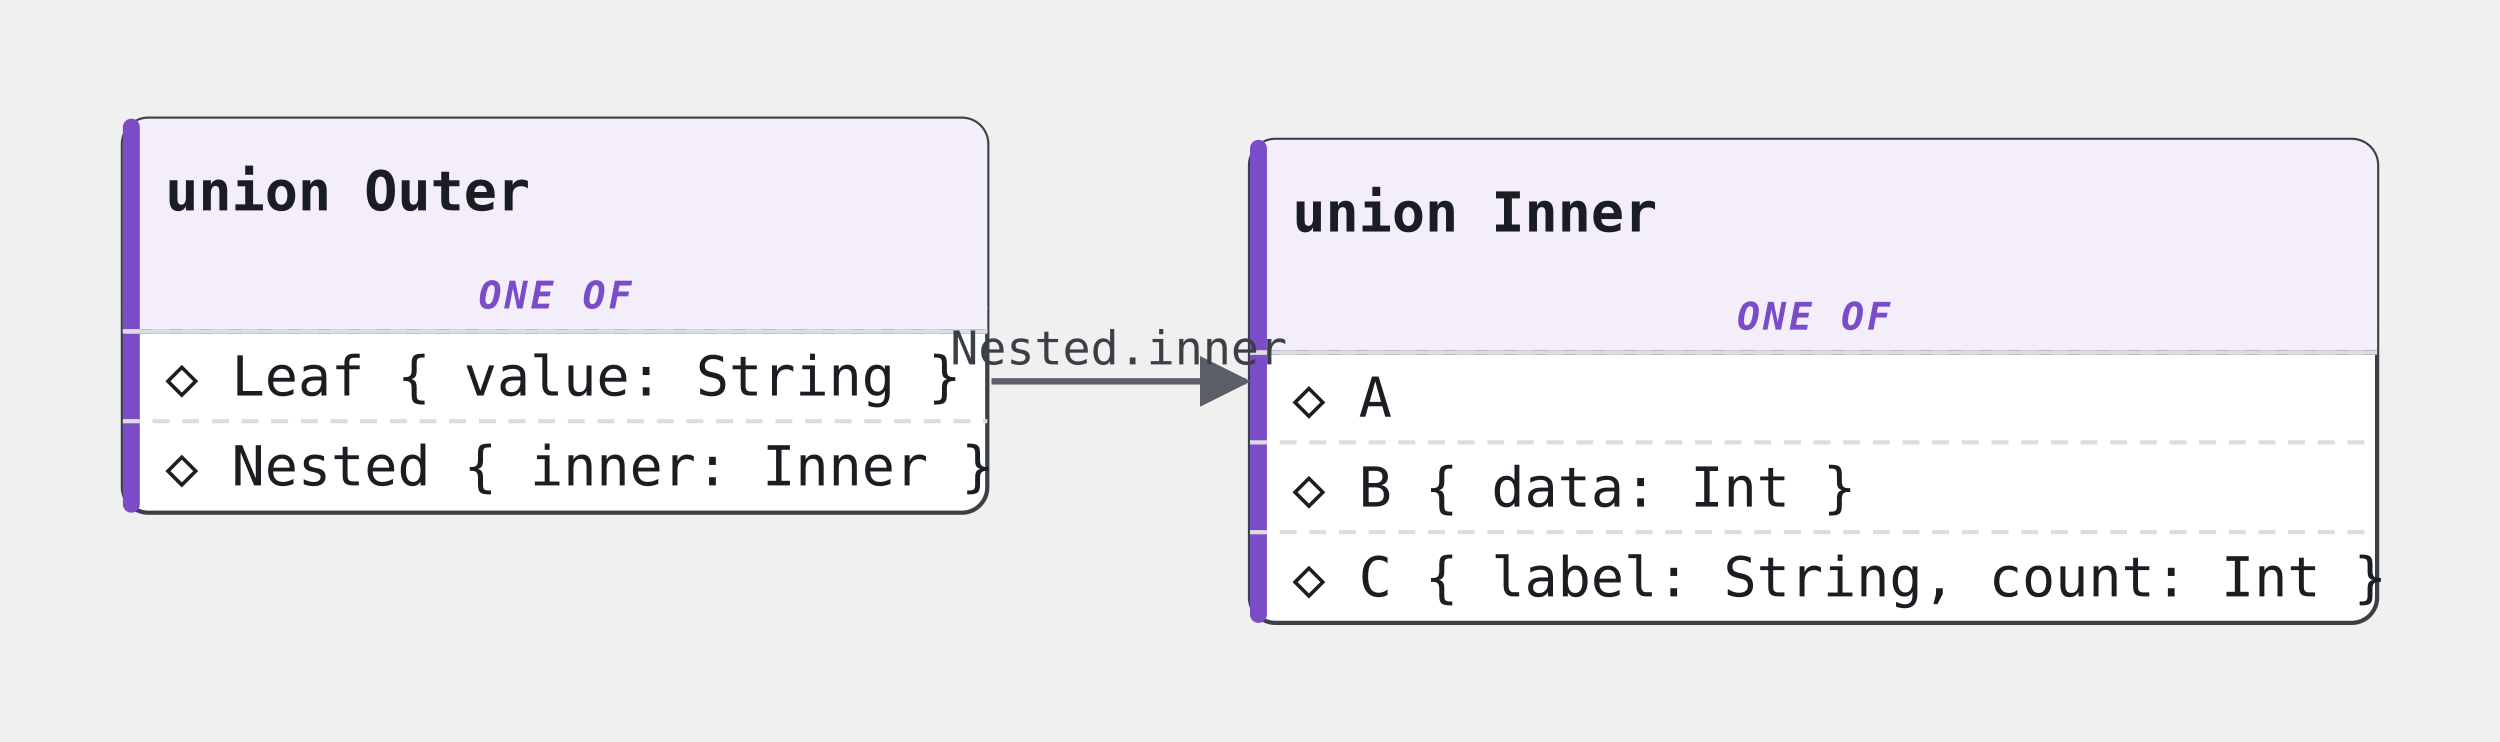
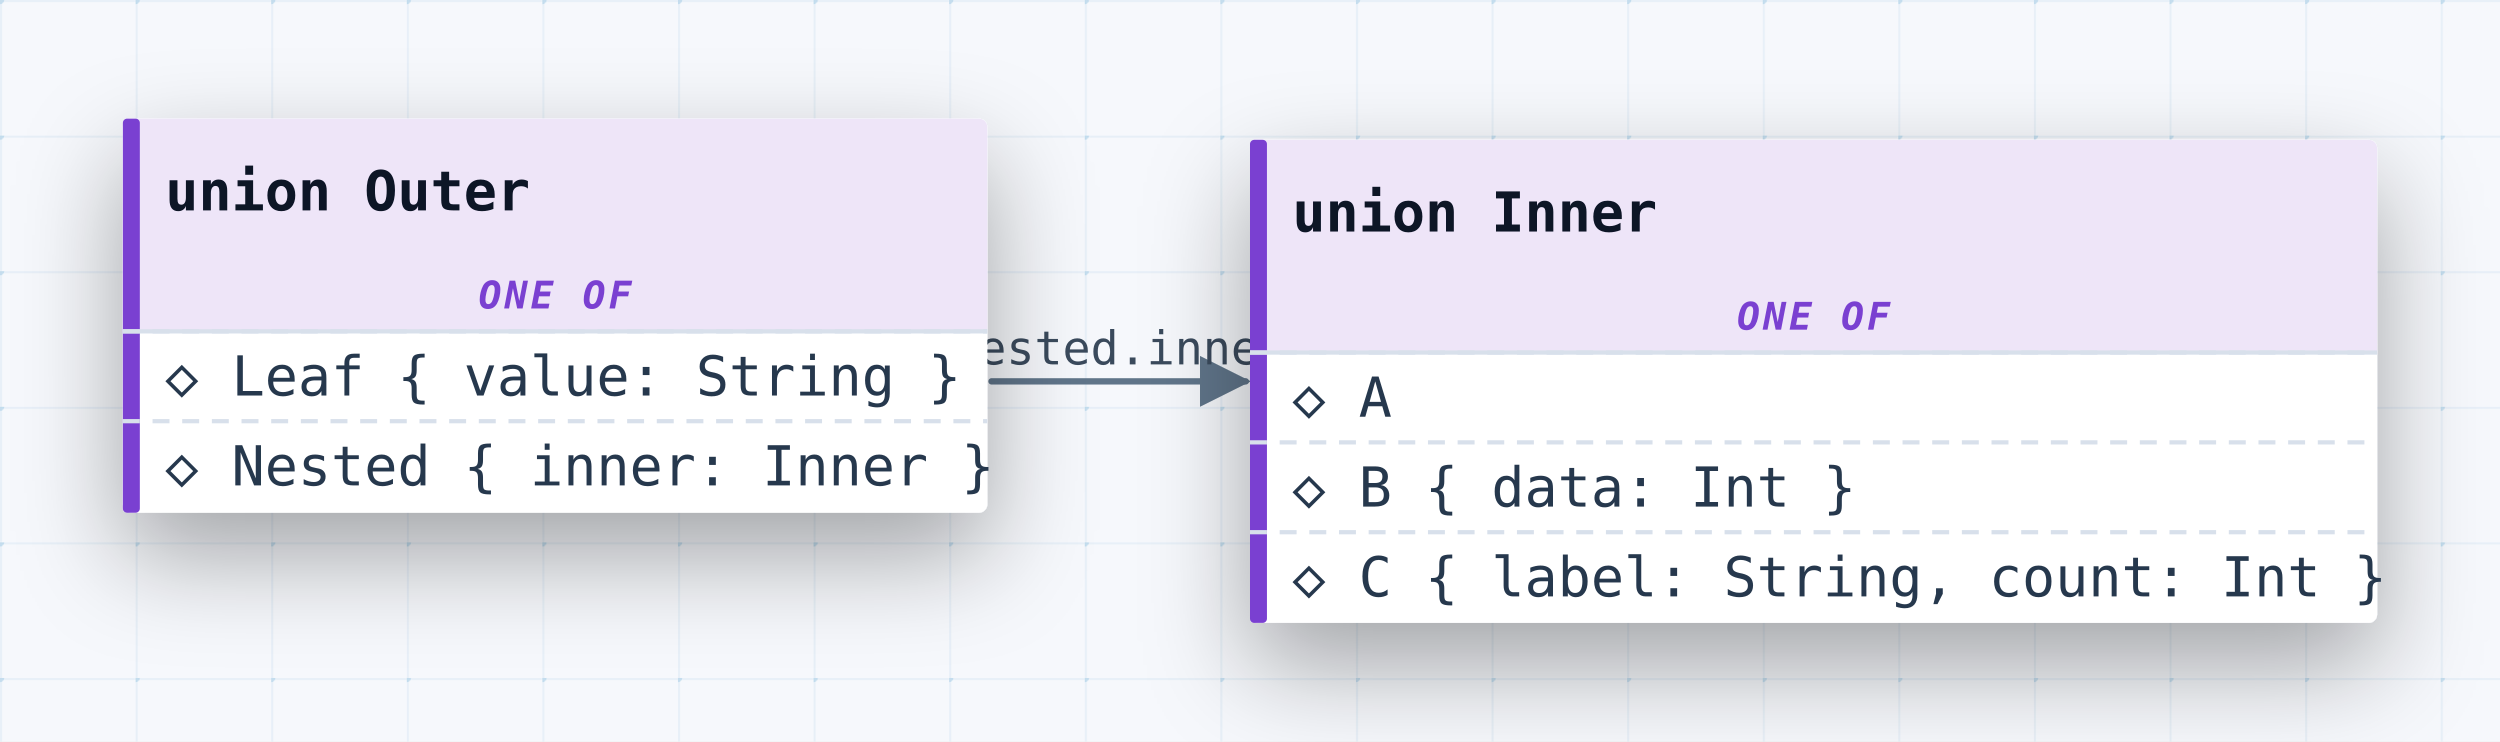
<svg xmlns="http://www.w3.org/2000/svg" viewBox="0 0 590 175" width="590" height="175" font-family="ui-monospace, SFMono-Regular, Menlo, Consolas, monospace" font-size="13">
  <defs>
    <marker id="td-arrow" viewBox="0 0 10 10" refX="9" refY="5" markerWidth="8" markerHeight="8" orient="auto-start-reverse">
-       <path d="M0,0 L10,5 L0,10 z" fill="#5b6068" />
+       <path d="M0,0 L10,5 L0,10 z" fill="#60758a" />
    </marker>
+     <pattern id="td-grid" width="32" height="32" patternUnits="userSpaceOnUse">
+       <path d="M32 0H0V32" fill="none" stroke="#0c7bb8" stroke-opacity="0.055" stroke-width="1" />
+       <circle cx="0" cy="0" r="1" fill="#0c7bb8" fill-opacity="0.16" />
+     </pattern>
+     <filter id="td-ambient-shadow" x="-30%" y="-30%" width="160%" height="180%">
+       <feDropShadow dx="0" dy="10" stdDeviation="12" flood-color="#000" flood-opacity="0.34" />
+     </filter>
+     <filter id="td-hover-shadow" x="-35%" y="-35%" width="170%" height="190%">
+       <feDropShadow dx="0" dy="14" stdDeviation="16" flood-color="#000" flood-opacity="0.46" />
+     </filter>
  </defs>
  <rect x="0" y="0" width="590" height="175" fill="none" />
-   <g data-decl="Outer" data-kind="union">
-     <rect x="29" y="28" width="204" height="93" rx="6" ry="6" fill="#ffffff" stroke="#3b3f46" stroke-width="1" />
-     <rect x="29" y="28" width="204" height="50.2" rx="6" ry="6" fill="#f3eefa" stroke="none" />
-     <rect x="29" y="72.2" width="204" height="6" fill="#f3eefa" stroke="none" />
-     <line x1="29" y1="78.2" x2="233" y2="78.2" stroke="#3b3f46" stroke-width="1" />
-     <rect x="29" y="28" width="4" height="93" rx="2" ry="2" fill="#7a4cc7" />
-     <text x="39" y="49.65" fill="#1a1d22" font-weight="600">union Outer</text>
-     <text x="131" y="72.8" fill="#7a4cc7" font-size="9" font-weight="700" text-anchor="middle" font-style="italic" letter-spacing="0.08em">ONE OF</text>
-     <line x1="29" y1="78.2" x2="233" y2="78.2" stroke="#dadde2" stroke-width="1" />
-     <line x1="29" y1="78.2" x2="233" y2="78.2" stroke="#dadde2" stroke-width="1" stroke-dasharray="4 3" />
-     <text x="39" y="93.35" fill="#1a1d22">◇ Leaf { value: String }</text>
-     <line x1="29" y1="99.4" x2="233" y2="99.4" stroke="#dadde2" stroke-width="1" stroke-dasharray="4 3" />
-     <text x="39" y="114.55" fill="#1a1d22">◇ Nested { inner: Inner }</text>
+   <rect class="td-blueprint-bg" width="590" height="175" fill="#f6f8fc" />
+   <rect width="590" height="175" fill="url(#td-grid)" />
+   <g data-edge="Outer:1:Inner:variantPayload" data-source="Outer" data-target="Inner">
+     <polyline points="234,90 294,90" fill="none" stroke="#60758a" stroke-width="1.5" stroke-linecap="round" stroke-linejoin="round" marker-end="url(#td-arrow)" />
+     <text x="264" y="86" fill="#3a4a5c" font-size="11" text-anchor="middle">Nested.inner</text>
  </g>
-   <g data-decl="Inner" data-kind="union">
-     <rect x="295" y="33" width="266" height="114" rx="6" ry="6" fill="#ffffff" stroke="#3b3f46" stroke-width="1" />
-     <rect x="295" y="33" width="266" height="50.2" rx="6" ry="6" fill="#f3eefa" stroke="none" />
-     <rect x="295" y="77.2" width="266" height="6" fill="#f3eefa" stroke="none" />
-     <line x1="295" y1="83.2" x2="561" y2="83.2" stroke="#3b3f46" stroke-width="1" />
-     <rect x="295" y="33" width="4" height="114" rx="2" ry="2" fill="#7a4cc7" />
-     <text x="305" y="54.65" fill="#1a1d22" font-weight="600">union Inner</text>
-     <text x="428" y="77.8" fill="#7a4cc7" font-size="9" font-weight="700" text-anchor="middle" font-style="italic" letter-spacing="0.08em">ONE OF</text>
-     <line x1="295" y1="83.2" x2="561" y2="83.2" stroke="#dadde2" stroke-width="1" />
-     <line x1="295" y1="83.2" x2="561" y2="83.2" stroke="#dadde2" stroke-width="1" stroke-dasharray="4 3" />
-     <text x="305" y="98.35" fill="#1a1d22">◇ A</text>
-     <line x1="295" y1="104.4" x2="561" y2="104.4" stroke="#dadde2" stroke-width="1" stroke-dasharray="4 3" />
-     <text x="305" y="119.55" fill="#1a1d22">◇ B { data: Int }</text>
-     <line x1="295" y1="125.6" x2="561" y2="125.6" stroke="#dadde2" stroke-width="1" stroke-dasharray="4 3" />
-     <text x="305" y="140.75" fill="#1a1d22">◇ C { label: String, count: Int }</text>
+   <g data-decl="Outer" class="td-node" data-kind="union" data-x="29" data-y="28" data-width="204" data-height="93" filter="url(#td-ambient-shadow)">
+     <rect x="29" y="28" width="204" height="93" rx="2" ry="2" fill="#ffffff" stroke="#c5ced8" stroke-width="0" />
+     <rect x="29" y="28" width="204" height="50.2" rx="2" ry="2" fill="#eee5f8" stroke="none" />
+     <rect x="29" y="76.2" width="204" height="2" fill="#eee5f8" stroke="none" />
+     <rect x="29" y="28" width="4" height="93" rx="1" ry="1" fill="#7a3fd1" />
+     <text x="39" y="49.65" fill="#0b1326" font-weight="600">union Outer</text>
+     <text x="131" y="72.8" fill="#7a3fd1" font-size="9" font-weight="700" text-anchor="middle" font-style="italic" letter-spacing="0.08em">ONE OF</text>
+     <line x1="29" y1="78.2" x2="233" y2="78.2" stroke="#d8e0eb" stroke-width="1" />
+     <g data-row-index="0" data-row-y="78.2" data-row-height="21.2">
+       <line x1="29" y1="78.2" x2="233" y2="78.2" stroke="#d8e0eb" stroke-width="1" stroke-dasharray="4 3" />
+       <text x="39" y="93.35" fill="#26384d">◇ Leaf { value: String }</text>
+     </g>
+     <g data-row-index="1" data-row-y="99.4" data-row-height="21.2">
+       <line x1="29" y1="99.4" x2="233" y2="99.4" stroke="#d8e0eb" stroke-width="1" stroke-dasharray="4 3" />
+       <text x="39" y="114.55" fill="#26384d">◇ Nested { inner: Inner }</text>
+     </g>
  </g>
-   <polyline points="234,90 294,90" fill="none" stroke="#5b6068" stroke-width="1.5" marker-end="url(#td-arrow)" />
-   <text x="264" y="86" fill="#3b3f46" font-size="11" text-anchor="middle">Nested.inner</text>
+   <g data-decl="Inner" class="td-node" data-kind="union" data-x="295" data-y="33" data-width="266" data-height="114" filter="url(#td-ambient-shadow)">
+     <rect x="295" y="33" width="266" height="114" rx="2" ry="2" fill="#ffffff" stroke="#c5ced8" stroke-width="0" />
+     <rect x="295" y="33" width="266" height="50.2" rx="2" ry="2" fill="#eee5f8" stroke="none" />
+     <rect x="295" y="81.2" width="266" height="2" fill="#eee5f8" stroke="none" />
+     <rect x="295" y="33" width="4" height="114" rx="1" ry="1" fill="#7a3fd1" />
+     <text x="305" y="54.65" fill="#0b1326" font-weight="600">union Inner</text>
+     <text x="428" y="77.8" fill="#7a3fd1" font-size="9" font-weight="700" text-anchor="middle" font-style="italic" letter-spacing="0.08em">ONE OF</text>
+     <line x1="295" y1="83.2" x2="561" y2="83.2" stroke="#d8e0eb" stroke-width="1" />
+     <g data-row-index="0" data-row-y="83.2" data-row-height="21.2">
+       <line x1="295" y1="83.2" x2="561" y2="83.2" stroke="#d8e0eb" stroke-width="1" stroke-dasharray="4 3" />
+       <text x="305" y="98.35" fill="#26384d">◇ A</text>
+     </g>
+     <g data-row-index="1" data-row-y="104.4" data-row-height="21.2">
+       <line x1="295" y1="104.4" x2="561" y2="104.4" stroke="#d8e0eb" stroke-width="1" stroke-dasharray="4 3" />
+       <text x="305" y="119.55" fill="#26384d">◇ B { data: Int }</text>
+     </g>
+     <g data-row-index="2" data-row-y="125.60000000000001" data-row-height="21.2">
+       <line x1="295" y1="125.6" x2="561" y2="125.6" stroke="#d8e0eb" stroke-width="1" stroke-dasharray="4 3" />
+       <text x="305" y="140.75" fill="#26384d">◇ C { label: String, count: Int }</text>
+     </g>
+   </g>
</svg>
